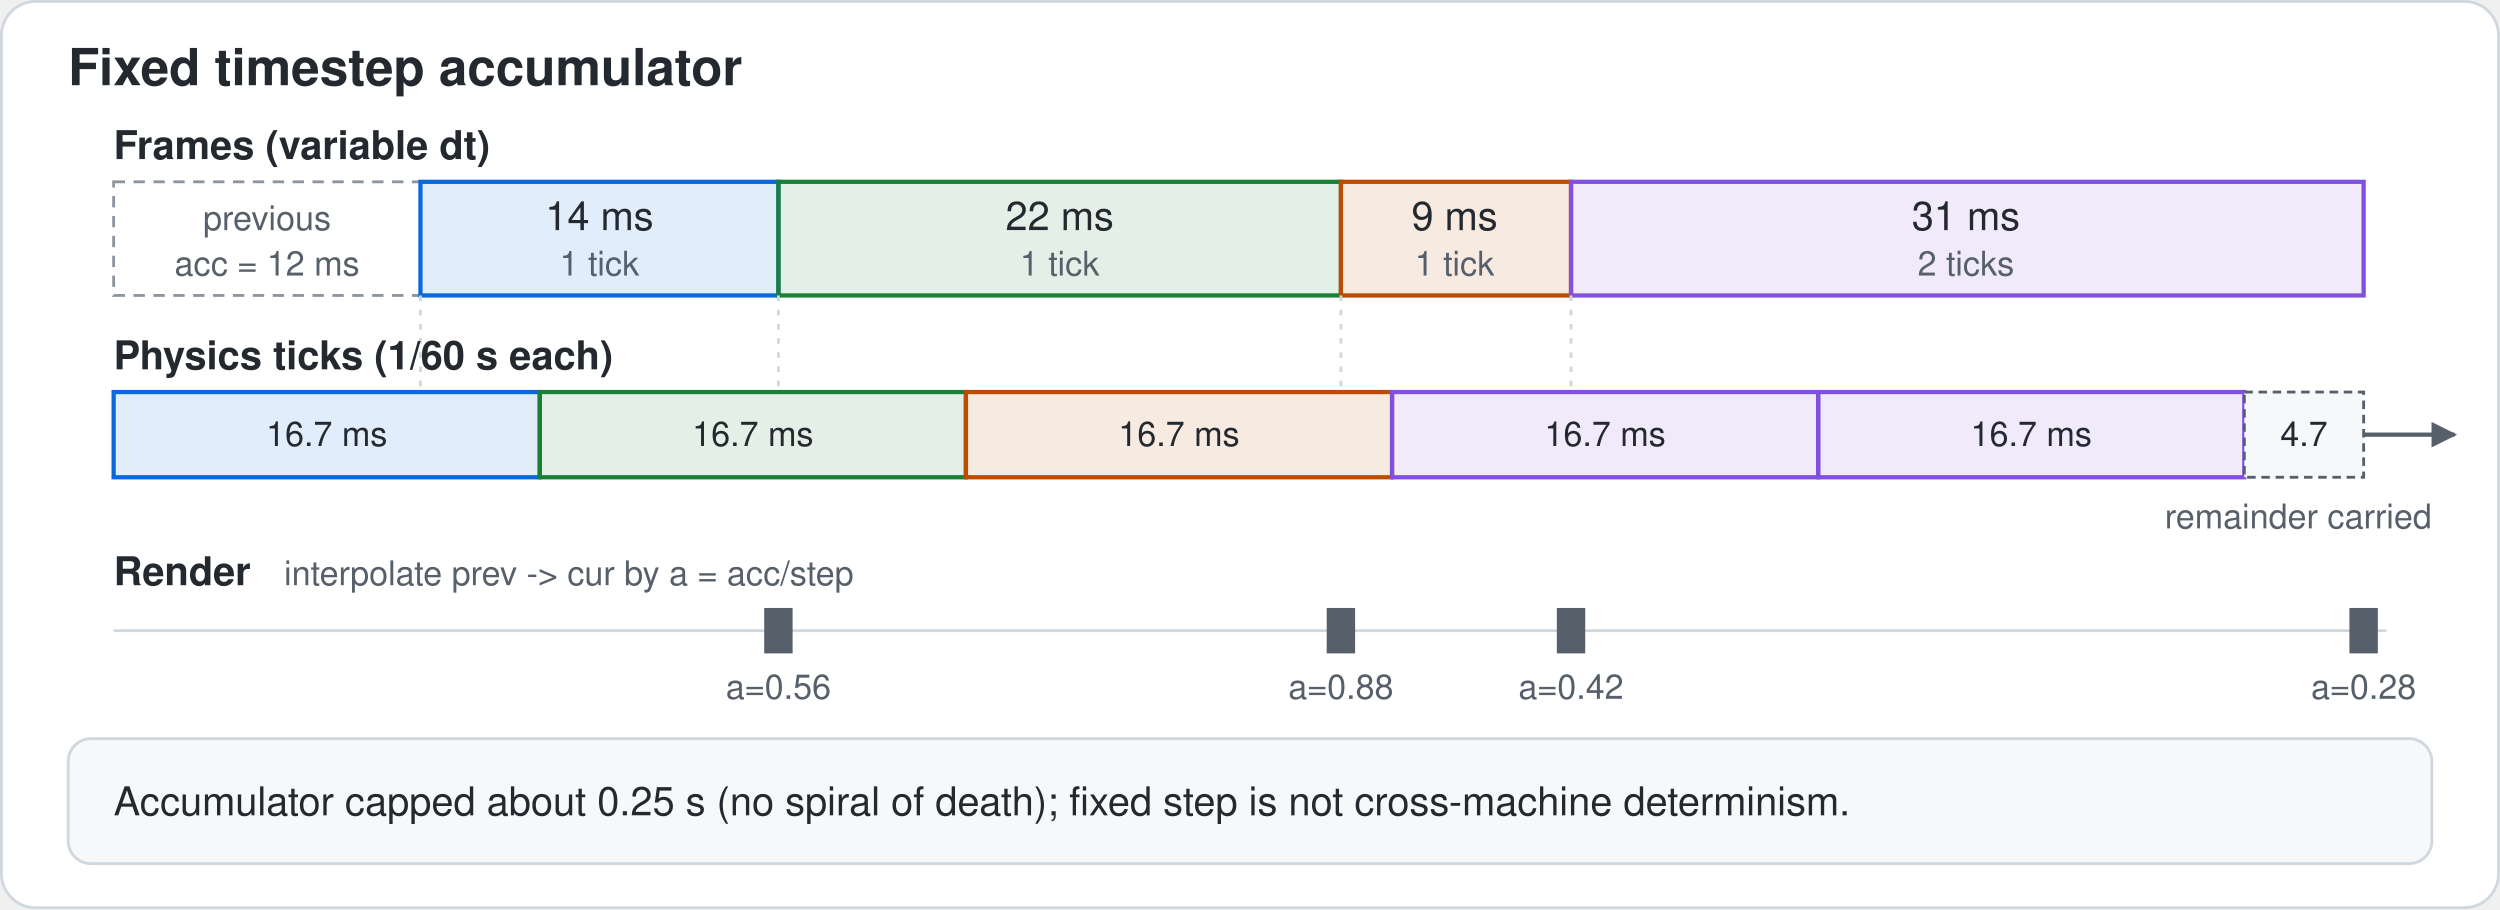
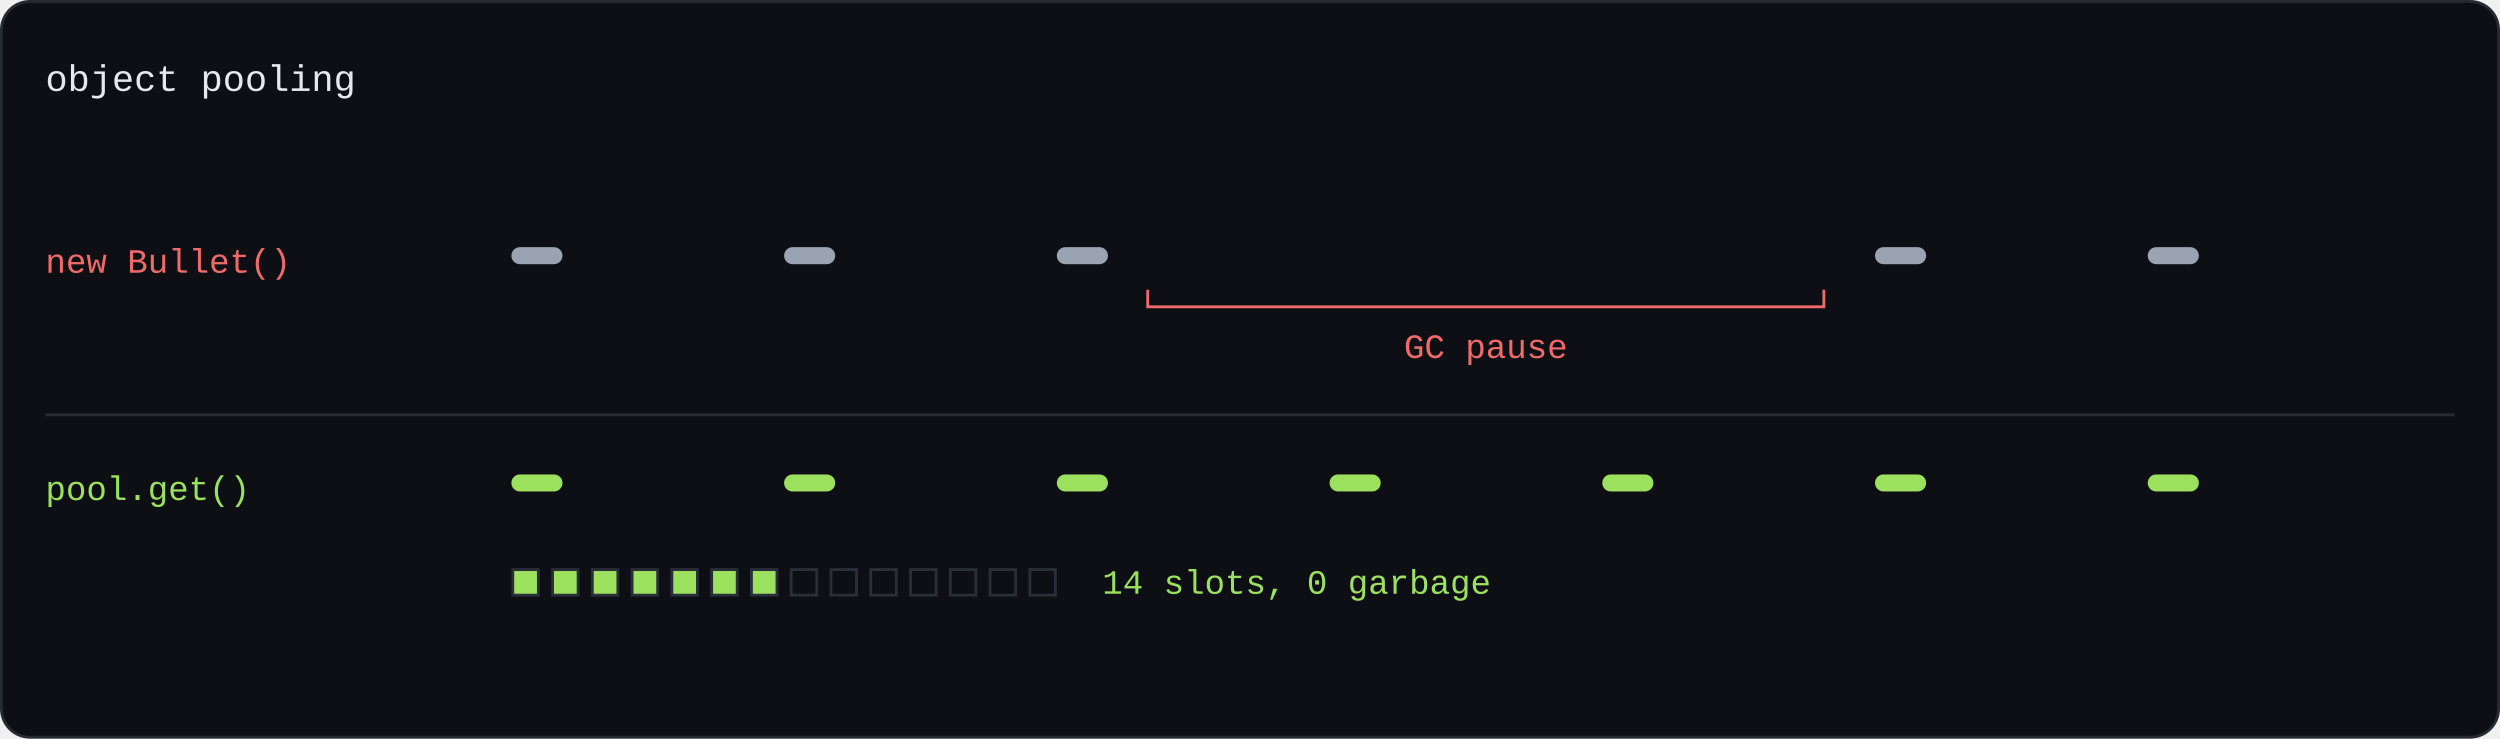
- <svg xmlns="http://www.w3.org/2000/svg" viewBox="0 0 880 320" width="880" height="320" font-family="Segoe UI, Helvetica, Arial, sans-serif" role="img" aria-label="Fixed timestep accumulator: variable frames, fixed physics ticks, interpolated render">
-   <style>text{font-size:14px;fill:#24292f}.s{font-size:12px}.g{fill:#57606a}.h{font-size:18px;font-weight:700}.b{font-weight:700}.m{text-anchor:middle}.e{text-anchor:end}</style>
-   <defs>
-     <marker id="a" viewBox="0 0 10 10" refX="9" refY="5" markerWidth="6" markerHeight="6" orient="auto">
-       <path d="M0 0L10 5L0 10z" fill="#57606a" />
-     </marker>
-   </defs>
-   <rect x=".5" y=".5" width="879" height="319" rx="12" fill="#ffffff" stroke="#d0d7de" />
-   <text x="24" y="30" class="h">Fixed timestep accumulator</text>
-   <text x="40" y="56" class="b">Frames (variable dt)</text>
-   <rect x="40" y="64" width="108" height="40" fill="#ffffff" stroke="#8c959f" stroke-dasharray="4 3" />
-   <g fill-opacity=".12" stroke-width="1.5">
-     <rect x="148" y="64" width="126" height="40" fill="#0969da" stroke="#0969da" />
-     <rect x="274" y="64" width="198" height="40" fill="#1a7f37" stroke="#1a7f37" />
-     <rect x="472" y="64" width="81" height="40" fill="#bc4c00" stroke="#bc4c00" />
-     <rect x="553" y="64" width="279" height="40" fill="#8250df" stroke="#8250df" />
-     <rect x="40" y="138" width="150" height="30" fill="#0969da" stroke="#0969da" />
-     <rect x="190" y="138" width="150" height="30" fill="#1a7f37" stroke="#1a7f37" />
-     <rect x="340" y="138" width="150" height="30" fill="#bc4c00" stroke="#bc4c00" />
-     <rect x="490" y="138" width="150" height="30" fill="#8250df" stroke="#8250df" />
-     <rect x="640" y="138" width="150" height="30" fill="#8250df" stroke="#8250df" />
-   </g>
-   <text x="94" y="81" class="s g m">previous</text>
-   <text x="94" y="97" class="s g m">acc = 12 ms</text>
-   <text x="211" y="81" class="m">14 ms</text>
-   <text x="211" y="97" class="s g m">1 tick</text>
-   <text x="373" y="81" class="m">22 ms</text>
-   <text x="373" y="97" class="s g m">1 tick</text>
-   <text x="512" y="81" class="m">9 ms</text>
-   <text x="512" y="97" class="s g m">1 tick</text>
-   <text x="692" y="81" class="m">31 ms</text>
-   <text x="692" y="97" class="s g m">2 ticks</text>
-   <g stroke="#d0d7de" stroke-dasharray="2 3">
-     <path d="M148 104V138" />
-     <path d="M274 104V138" />
-     <path d="M472 104V138" />
-     <path d="M553 104V138" />
-   </g>
-   <text x="40" y="130" class="b">Physics ticks (1/60 s each)</text>
-   <text x="115" y="157" class="s m">16.7 ms</text>
-   <text x="265" y="157" class="s m">16.7 ms</text>
-   <text x="415" y="157" class="s m">16.7 ms</text>
-   <text x="565" y="157" class="s m">16.7 ms</text>
-   <text x="715" y="157" class="s m">16.7 ms</text>
-   <rect x="790" y="138" width="42" height="30" fill="#f6f8fa" stroke="#57606a" stroke-dasharray="3 2" />
-   <text x="811" y="157" class="s m">4.7</text>
-   <path d="M832 153H864" stroke="#57606a" stroke-width="1.5" marker-end="url(#a)" />
-   <text x="856" y="186" class="s g e">remainder carried</text>
-   <text x="40" y="206" class="b">Render</text>
-   <text x="100" y="206" class="s g">interpolate prev -&gt; cur by a = acc/step</text>
-   <path d="M40 222H840" stroke="#d0d7de" />
-   <g fill="#57606a">
-     <rect x="269" y="214" width="10" height="16" />
-     <rect x="467" y="214" width="10" height="16" />
-     <rect x="548" y="214" width="10" height="16" />
-     <rect x="827" y="214" width="10" height="16" />
-   </g>
-   <text x="274" y="246" class="s g m">a=0.56</text>
-   <text x="472" y="246" class="s g m">a=0.88</text>
-   <text x="553" y="246" class="s g m">a=0.42</text>
-   <text x="832" y="246" class="s g m">a=0.28</text>
-   <rect x="24" y="260" width="832" height="44" rx="8" fill="#f6f8fa" stroke="#d0d7de" />
-   <text x="40" y="287">Accumulator capped about 0.25 s (no spiral of death); fixed step is not cross-machine determinism.</text>
+ <svg xmlns="http://www.w3.org/2000/svg" viewBox="0 0 880 260" width="880" height="260" font-family="ui-monospace, 'Cascadia Mono', Consolas, 'Courier New', monospace" font-size="12">
+   <rect x="0.5" y="0.5" width="879" height="259" rx="10" fill="#0e0f14" stroke="#262a33" />
+   <text x="16" y="32" font-size="13" fill="#e6e8ee">object pooling</text>
+   <text x="16" y="96" fill="#f06a6a">new Bullet()</text>
+   <rect x="180" y="87" width="18" height="6" rx="3" fill="#9aa3b2" />
+   <rect x="276" y="87" width="18" height="6" rx="3" fill="#9aa3b2" />
+   <rect x="372" y="87" width="18" height="6" rx="3" fill="#9aa3b2" />
+   <rect x="660" y="87" width="18" height="6" rx="3" fill="#9aa3b2" />
+   <rect x="756" y="87" width="18" height="6" rx="3" fill="#9aa3b2" />
+   <path d="M404 102V108H642V102" fill="none" stroke="#f06a6a" />
+   <text x="523" y="126" fill="#f06a6a" text-anchor="middle">GC pause</text>
+   <line x1="16" y1="146" x2="864" y2="146" stroke="#262a33" />
+   <text x="16" y="176" fill="#9be15d">pool.get()</text>
+   <rect x="180" y="167" width="18" height="6" rx="3" fill="#9be15d" />
+   <rect x="276" y="167" width="18" height="6" rx="3" fill="#9be15d" />
+   <rect x="372" y="167" width="18" height="6" rx="3" fill="#9be15d" />
+   <rect x="468" y="167" width="18" height="6" rx="3" fill="#9be15d" />
+   <rect x="564" y="167" width="18" height="6" rx="3" fill="#9be15d" />
+   <rect x="660" y="167" width="18" height="6" rx="3" fill="#9be15d" />
+   <rect x="756" y="167" width="18" height="6" rx="3" fill="#9be15d" />
+   <rect x="180.5" y="200.5" width="9" height="9" fill="#9be15d" stroke="#2a2e38" />
+   <rect x="194.5" y="200.5" width="9" height="9" fill="#9be15d" stroke="#2a2e38" />
+   <rect x="208.5" y="200.5" width="9" height="9" fill="#9be15d" stroke="#2a2e38" />
+   <rect x="222.5" y="200.5" width="9" height="9" fill="#9be15d" stroke="#2a2e38" />
+   <rect x="236.5" y="200.5" width="9" height="9" fill="#9be15d" stroke="#2a2e38" />
+   <rect x="250.5" y="200.5" width="9" height="9" fill="#9be15d" stroke="#2a2e38" />
+   <rect x="264.5" y="200.5" width="9" height="9" fill="#9be15d" stroke="#2a2e38" />
+   <rect x="278.5" y="200.5" width="9" height="9" fill="none" stroke="#2a2e38" />
+   <rect x="292.5" y="200.5" width="9" height="9" fill="none" stroke="#2a2e38" />
+   <rect x="306.5" y="200.5" width="9" height="9" fill="none" stroke="#2a2e38" />
+   <rect x="320.5" y="200.5" width="9" height="9" fill="none" stroke="#2a2e38" />
+   <rect x="334.5" y="200.5" width="9" height="9" fill="none" stroke="#2a2e38" />
+   <rect x="348.5" y="200.5" width="9" height="9" fill="none" stroke="#2a2e38" />
+   <rect x="362.5" y="200.5" width="9" height="9" fill="none" stroke="#2a2e38" />
+   <text x="388" y="209" fill="#9be15d">14 slots, 0 garbage</text>
</svg>
